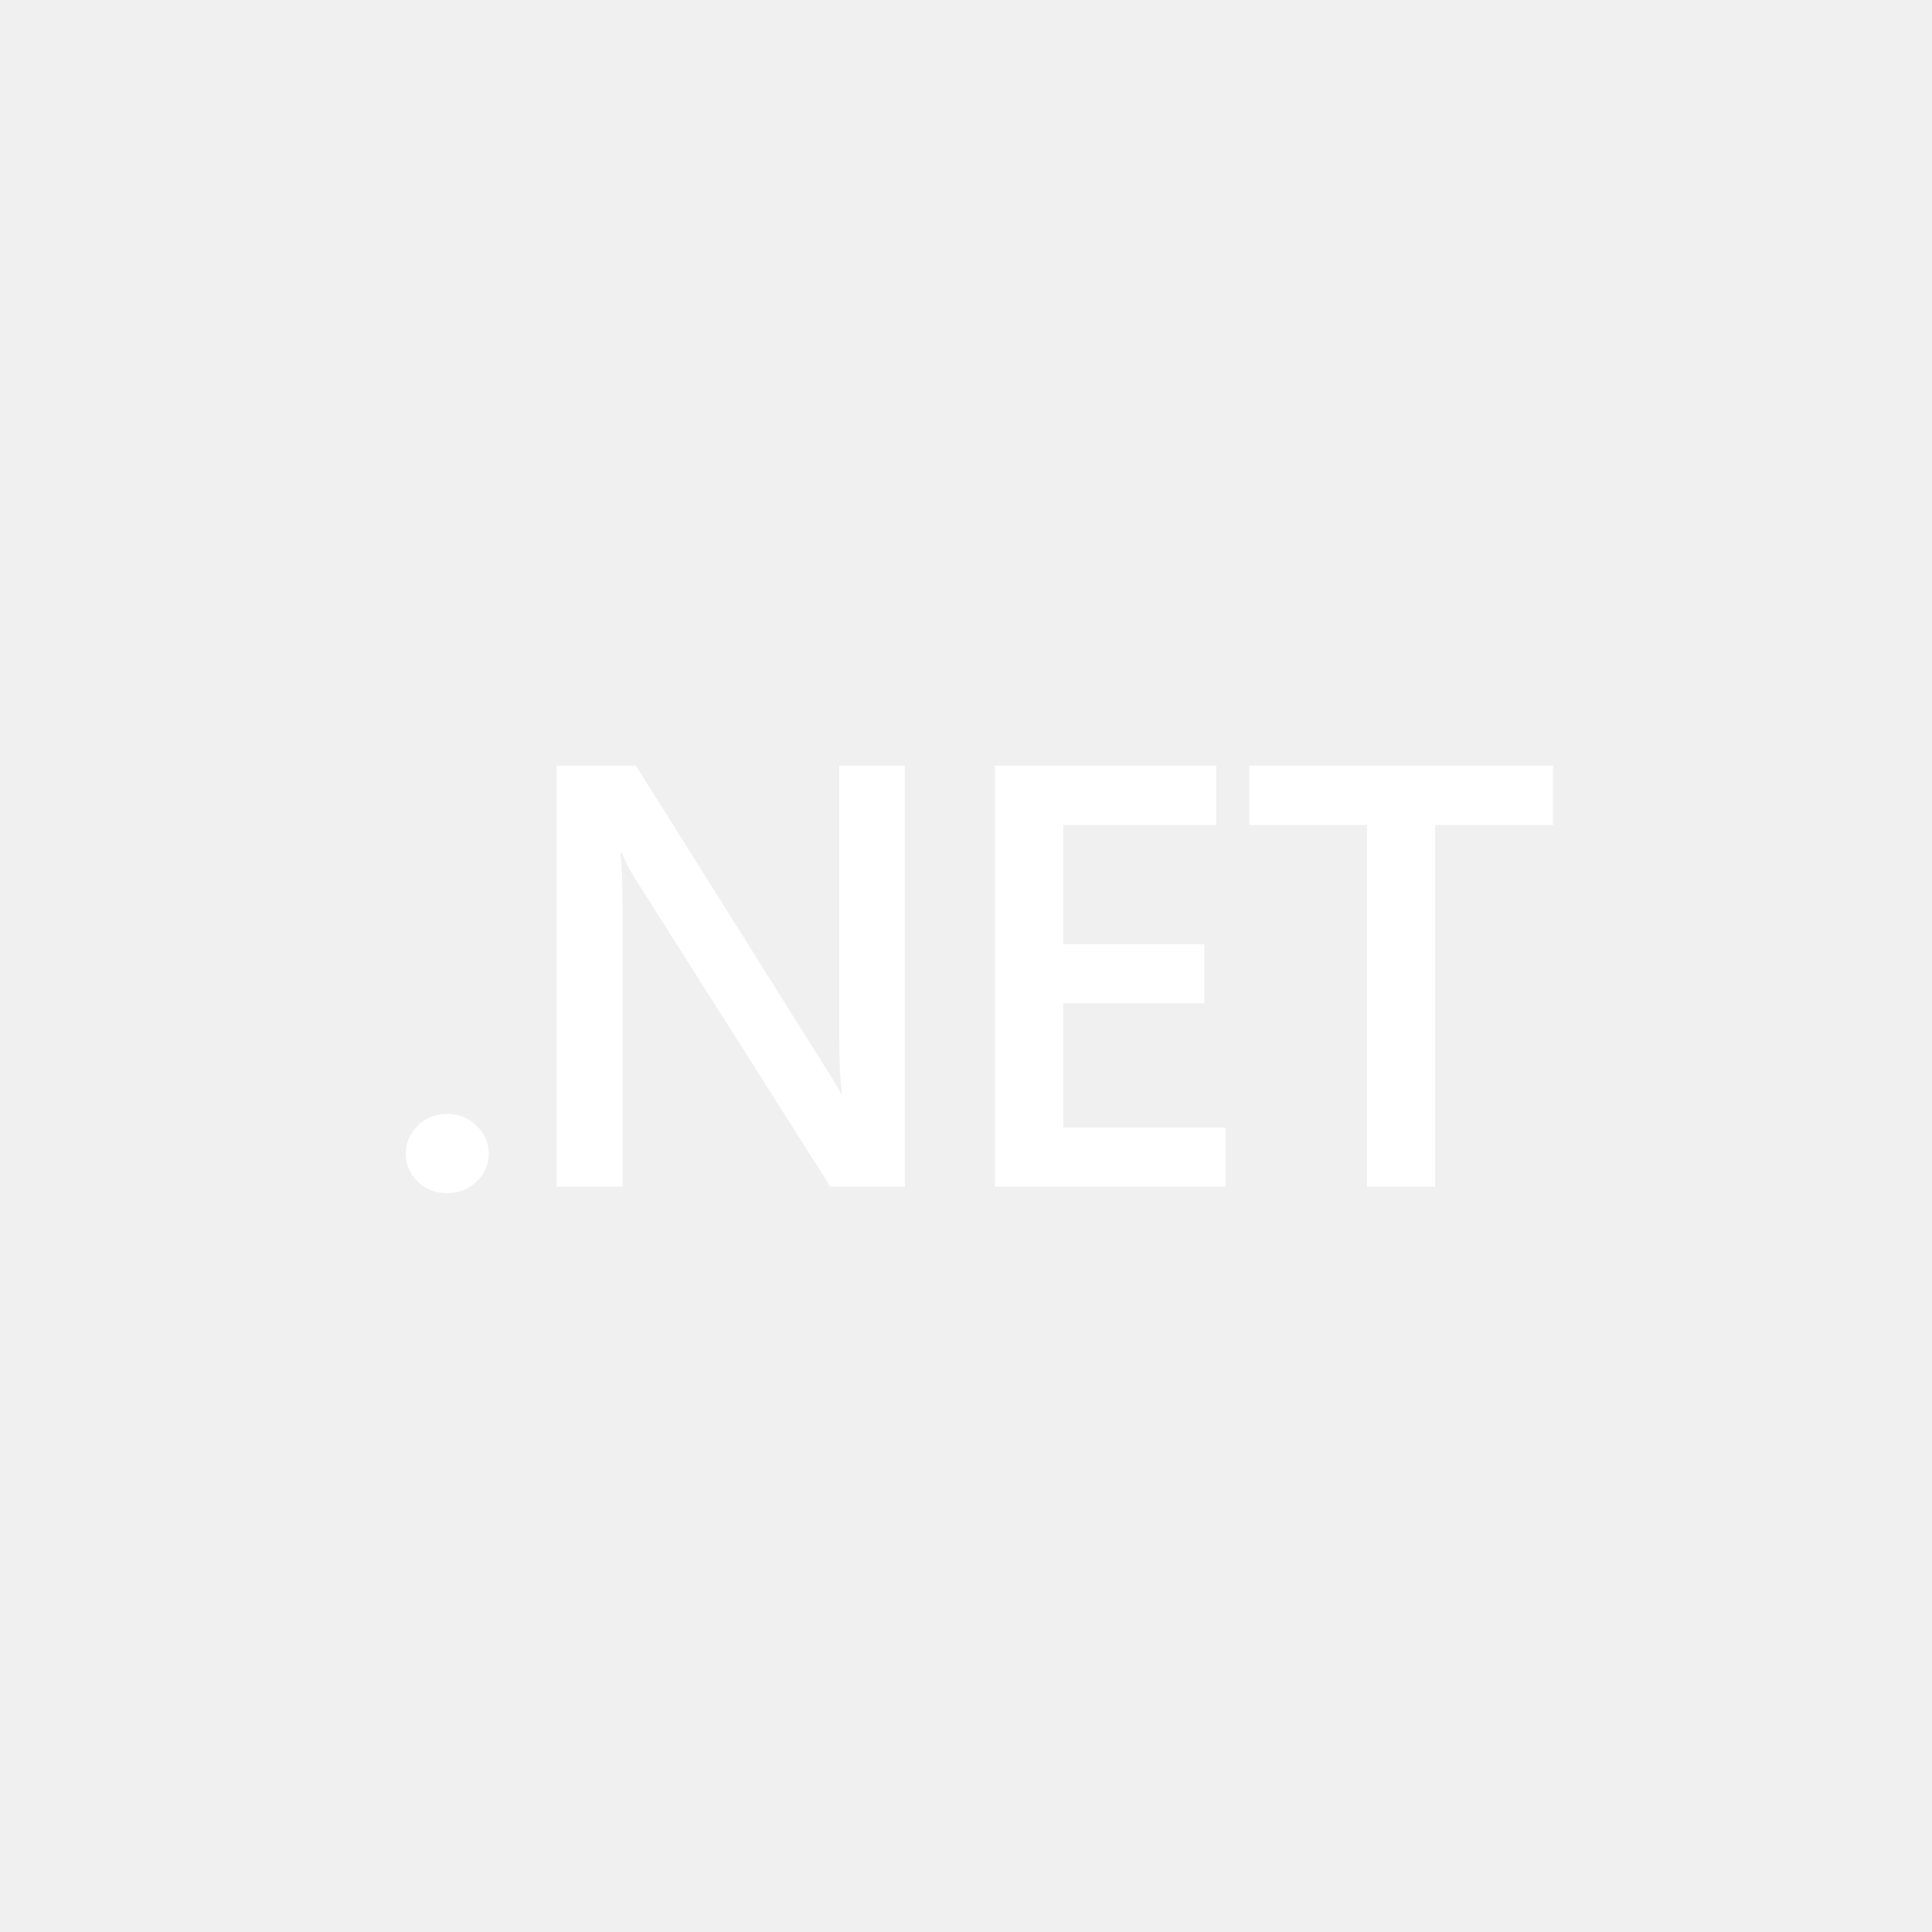
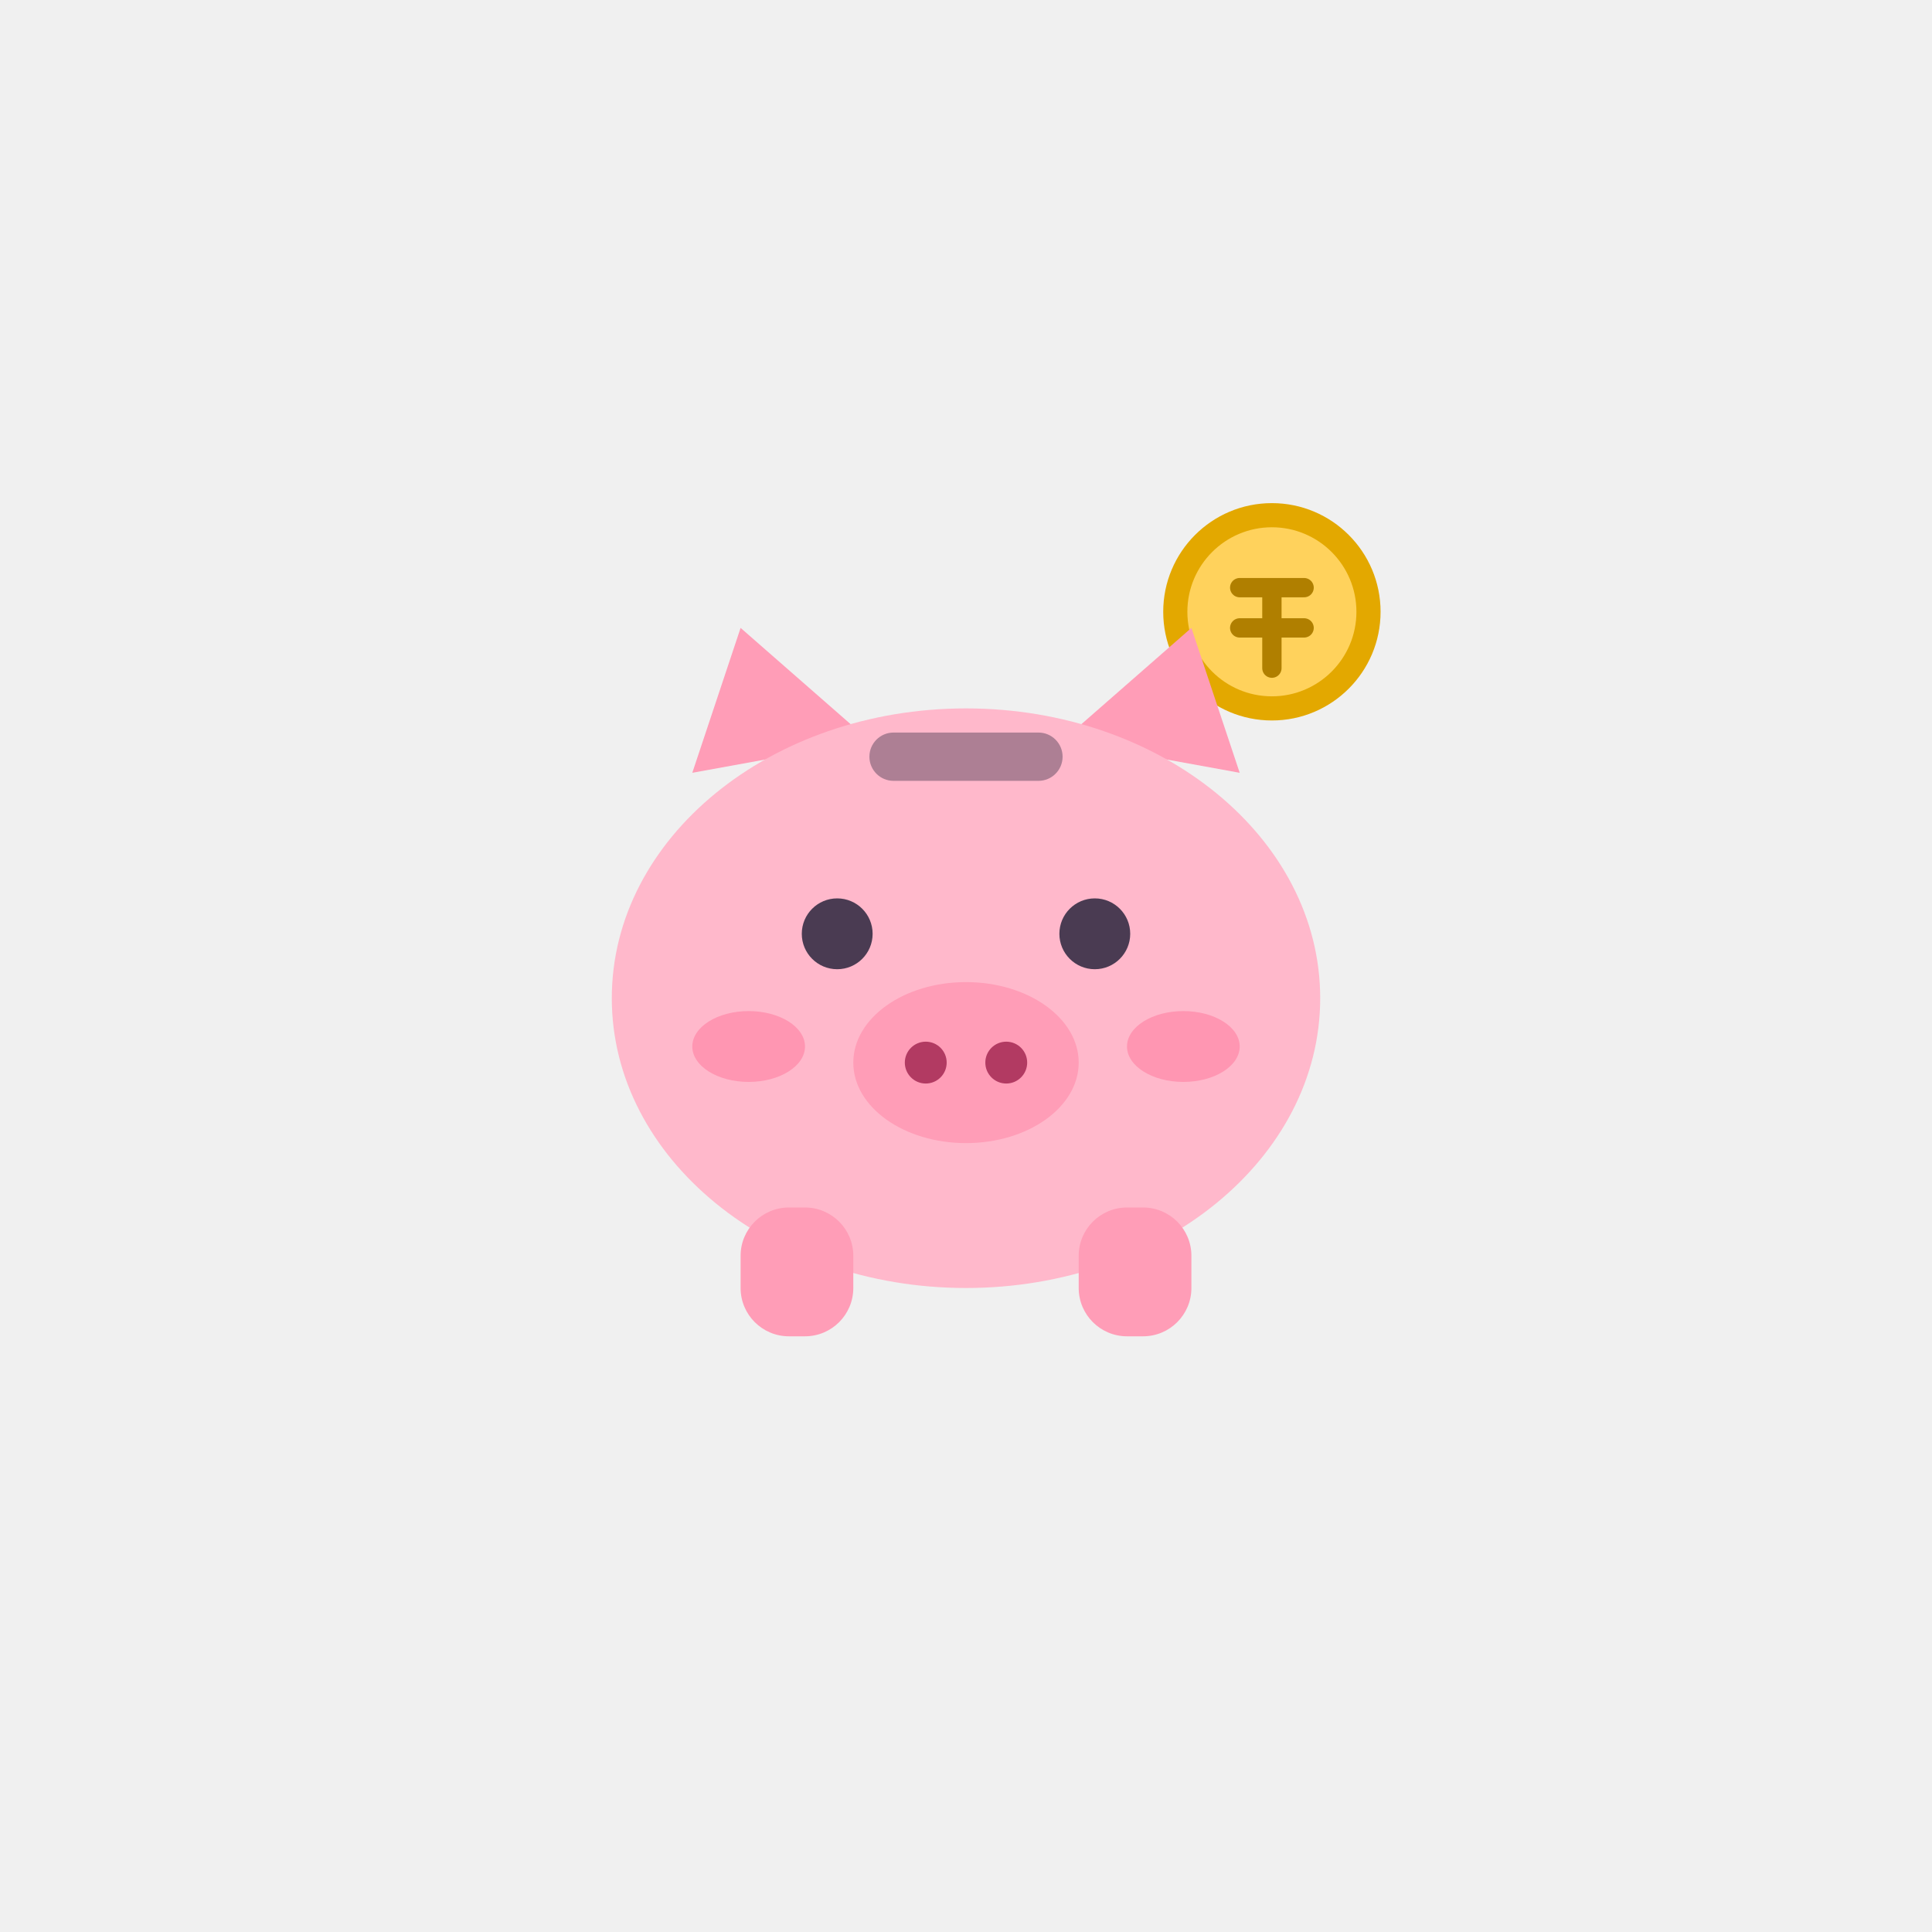
- <svg xmlns="http://www.w3.org/2000/svg" width="456" height="456" viewBox="0 0 456 456" version="1.1" xml:space="preserve" style="fill-rule:evenodd;clip-rule:evenodd;stroke-linejoin:round;stroke-miterlimit:2;">
-   <path d="m 105.5,281.609 c -2.703,0 -5.001,-0.9 -6.893,-2.702 -1.892,-1.848 -2.838,-4.042 -2.838,-6.582 0,-2.587 0.946,-4.804 2.838,-6.652 1.892,-1.848 4.19,-2.772 6.893,-2.772 2.748,0 5.068,0.924 6.96,2.772 1.937,1.848 2.906,4.064 2.906,6.652 0,2.54 -0.968,4.734 -2.906,6.582 -1.892,1.802 -4.212,2.702 -6.96,2.702 z" style="fill:#ffffff;fill-rule:nonzero;stroke-width:0.838" />
-   <path d="M 213.561,280.084 H 195.99 L 149.7,207.054 c -1.171,-1.848 -2.14,-3.765 -2.906,-5.751 h -0.406 c 0.361,2.125 0.541,6.675 0.541,13.65 v 65.132 h -15.543 v -99.36 h 18.719 l 44.737,71.298 c 1.892,2.957 3.109,4.989 3.649,6.098 h 0.27 c -0.45,-2.632 -0.676,-7.09 -0.676,-13.373 v -64.023 h 15.476 z" style="fill:#ffffff;fill-rule:nonzero;stroke-width:0.838" />
-   <path d="m 289.251,280.084 h -54.401 v -99.36 h 52.238 v 13.997 h -36.154 v 28.131 h 33.316 v 13.927 h -33.316 v 29.378 h 38.316 z" style="fill:#ffffff;fill-rule:nonzero;stroke-width:0.838" />
-   <path d="M 366.565,194.721 H 338.722 v 85.363 h -16.084 v -85.363 h -27.775 v -13.997 h 71.701 z" style="fill:#ffffff;fill-rule:nonzero;stroke-width:0.838" />
+ <svg xmlns="http://www.w3.org/2000/svg" width="120" height="120" viewBox="-28 -26 120 120">
+   <circle cx="51" cy="12" r="6" fill="#FFD25C" stroke="#E3A800" stroke-width="1.5" />
+   <path d="M49 10.5h4M49 13h4M51 10.5v5" stroke="#B07F00" stroke-width="1.2" stroke-linecap="round" fill="none" />
+   <path d="M15 22l3-9 8 7z" fill="#FF9DB7" />
+   <path d="M49 22l-3-9-8 7z" fill="#FF9DB7" />
+   <ellipse cx="32" cy="36" rx="22" ry="18" fill="#FFB8CB" />
+   <rect x="26" y="19.5" width="12" height="3" rx="1.5" fill="#4A3B52" fill-opacity="0.45" />
+   <rect x="18" y="49" width="7" height="8" rx="3" fill="#FF9DB7" />
+   <rect x="39" y="49" width="7" height="8" rx="3" fill="#FF9DB7" />
+   <circle cx="24" cy="32" r="2.2" fill="#4A3B52" />
+   <circle cx="40" cy="32" r="2.2" fill="#4A3B52" />
+   <ellipse cx="18.5" cy="39" rx="3.5" ry="2.2" fill="#FF7FA2" fill-opacity="0.6" />
+   <ellipse cx="45.5" cy="39" rx="3.5" ry="2.2" fill="#FF7FA2" fill-opacity="0.6" />
+   <ellipse cx="32" cy="40" rx="7" ry="5" fill="#FF9DB7" />
+   <circle cx="29.5" cy="40" r="1.3" fill="#B23A62" />
+   <circle cx="34.5" cy="40" r="1.3" fill="#B23A62" />
</svg>
